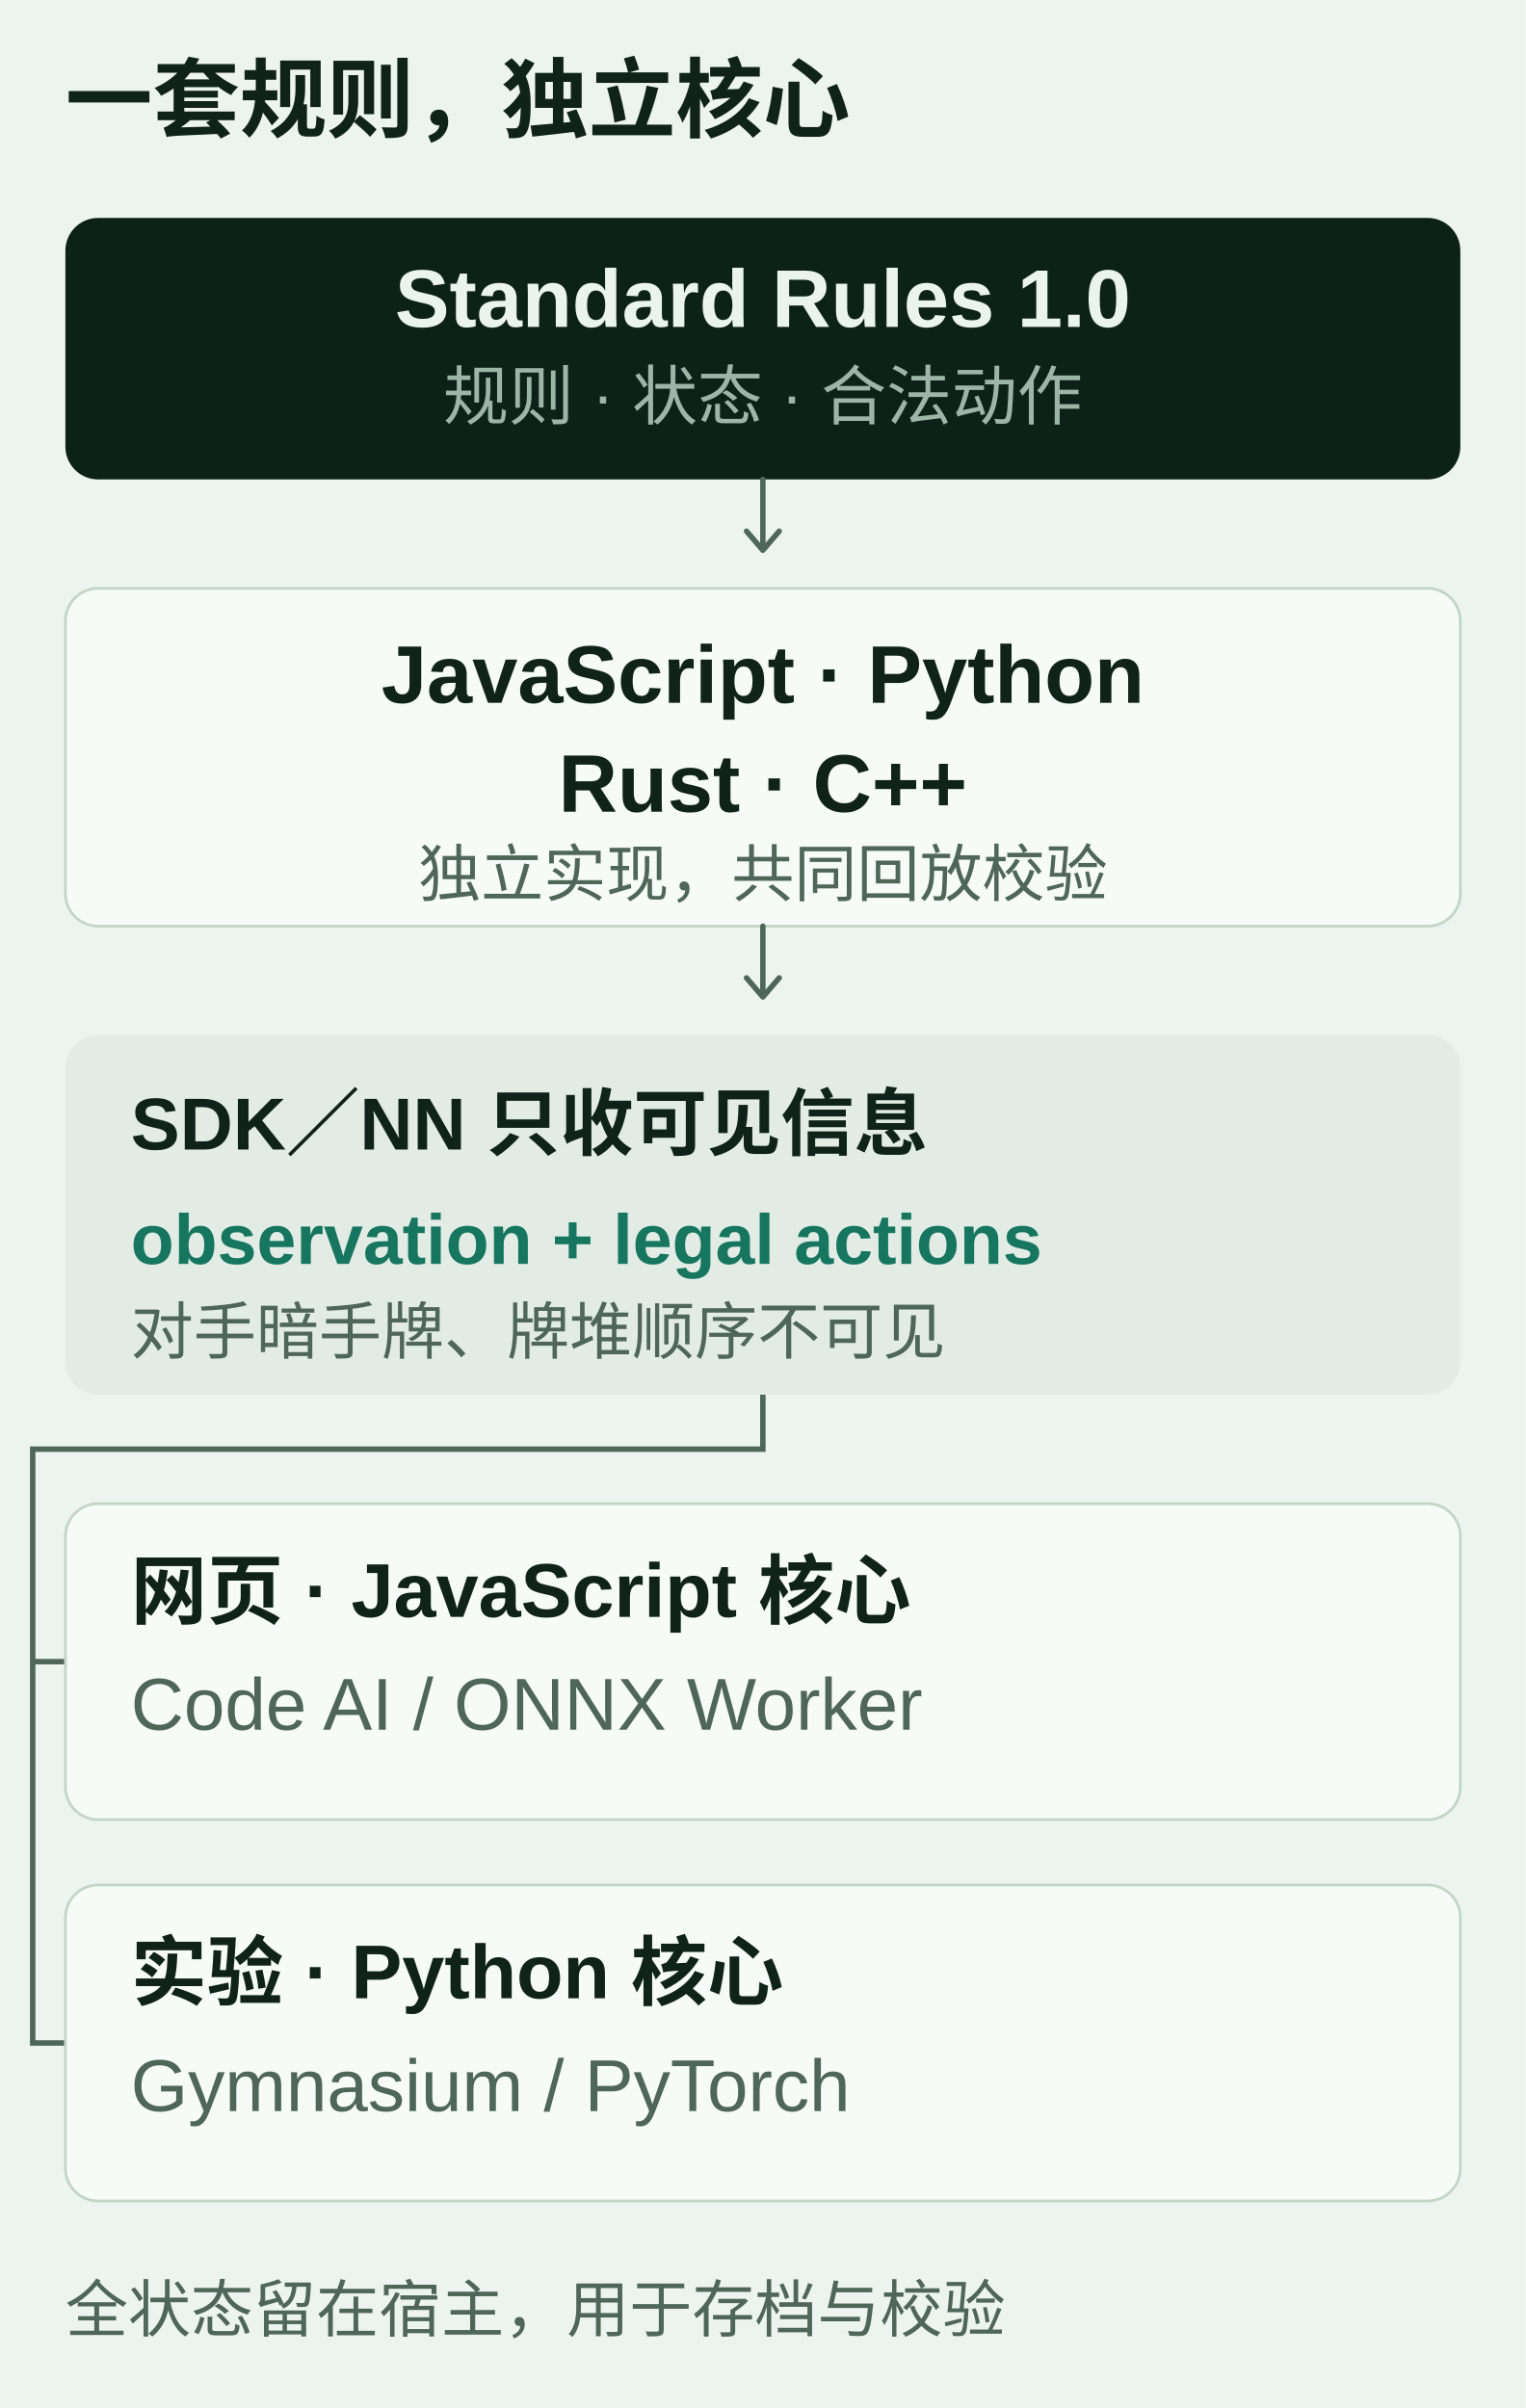
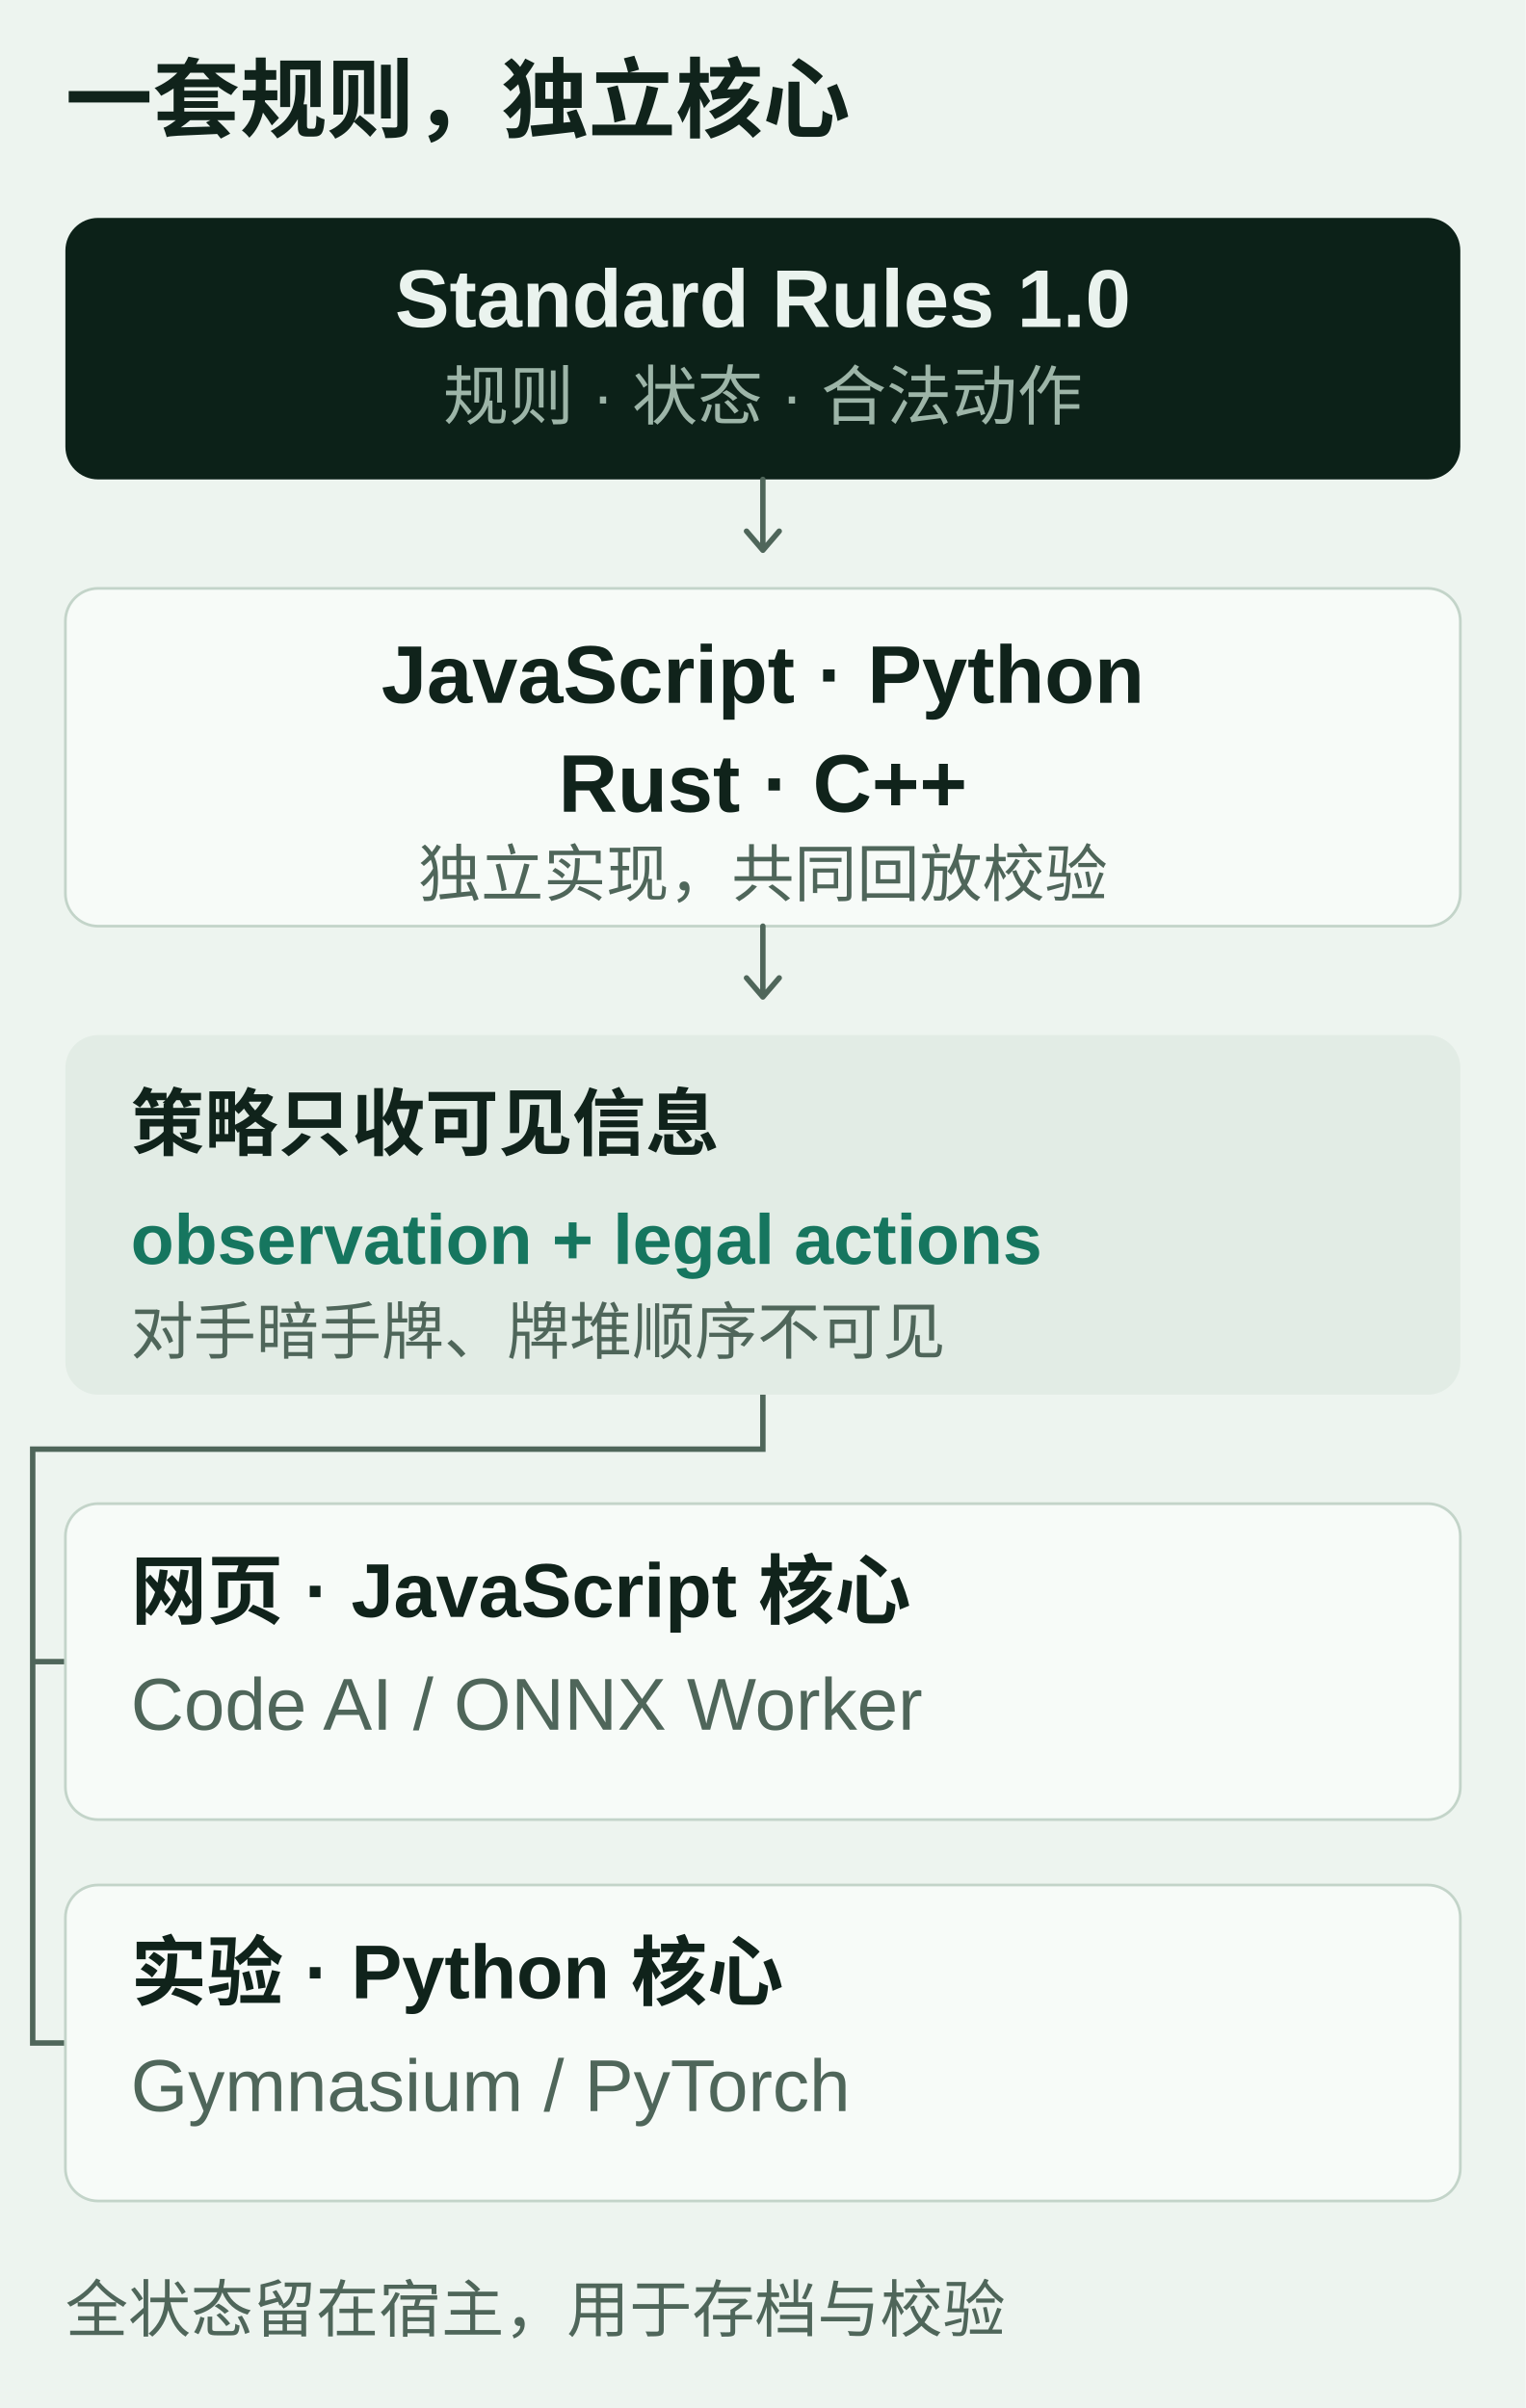
<svg xmlns="http://www.w3.org/2000/svg" width="560" height="884" viewBox="0 0 560 884" role="img" aria-labelledby="title desc" xml:lang="zh-CN">
  <style>text{font-family:Arial,'PingFang SC','Microsoft YaHei',sans-serif}</style>
  <rect width="560" height="884" fill="#EDF4EF" />
  <text x="24" y="48" font-size="32" fill="#10231B" font-weight="700" text-anchor="start">一套规则，独立核心</text>
  <rect x="24" y="80" width="512" height="96" rx="12" fill="#0C2118" stroke="none" />
  <text x="280" y="120" font-size="30" fill="#EAF3EE" font-weight="700" text-anchor="middle">Standard Rules 1.0</text>
  <text x="280" y="154" font-size="24" fill="#9DB5A8" font-weight="500" text-anchor="middle">规则 · 状态 · 合法动作</text>
  <path d="M280 176v26m-6-7 6 7 6-7" stroke="#4F665A" stroke-width="2" fill="none" stroke-linecap="round" stroke-linejoin="round" />
  <rect x="24" y="216" width="512" height="124" rx="12" fill="#F7FBF8" stroke="#C3D4C9" />
  <text x="280" y="258" font-size="30" fill="#10231B" font-weight="700" text-anchor="middle">JavaScript · Python</text>
  <text x="280" y="298" font-size="30" fill="#10231B" font-weight="700" text-anchor="middle">Rust · C++</text>
  <text x="280" y="329" font-size="23" fill="#4F665A" font-weight="500" text-anchor="middle">独立实现，共同回放校验</text>
  <path d="M280 340v26m-6-7 6 7 6-7" stroke="#4F665A" stroke-width="2" fill="none" stroke-linecap="round" stroke-linejoin="round" />
  <rect x="24" y="380" width="512" height="132" rx="12" fill="#E2ECE5" stroke="none" />
-   <text x="48" y="422" font-size="27" fill="#10231B" font-weight="700" text-anchor="start">SDK／NN 只收可见信息</text>
+   <text x="48" y="422" font-size="27" fill="#10231B" font-weight="700" text-anchor="start">策略只收可见信息</text>
  <text x="48" y="464" font-size="26" fill="#16765F" font-weight="600" text-anchor="start">observation + legal actions</text>
  <text x="48" y="497" font-size="23" fill="#4F665A" font-weight="500" text-anchor="start">对手暗手牌、牌堆顺序不可见</text>
  <path d="M280 512v20H12v218h12M12 610h12" fill="none" stroke="#4F665A" stroke-width="2" />
  <rect x="24" y="552" width="512" height="116" rx="12" fill="#F7FBF8" stroke="#C3D4C9" />
  <text x="48" y="594" font-size="28" fill="#10231B" font-weight="700" text-anchor="start">网页 · JavaScript 核心</text>
  <text x="48" y="635" font-size="27" fill="#4F665A" font-weight="500" text-anchor="start">Code AI / ONNX Worker</text>
  <rect x="24" y="692" width="512" height="116" rx="12" fill="#F7FBF8" stroke="#C3D4C9" />
  <text x="48" y="734" font-size="28" fill="#10231B" font-weight="700" text-anchor="start">实验 · Python 核心</text>
  <text x="48" y="775" font-size="27" fill="#4F665A" font-weight="500" text-anchor="start">Gymnasium / PyTorch</text>
  <text x="24" y="856" font-size="23" fill="#4F665A" font-weight="500" text-anchor="start">全状态留在宿主，用于存档与校验</text>
</svg>
